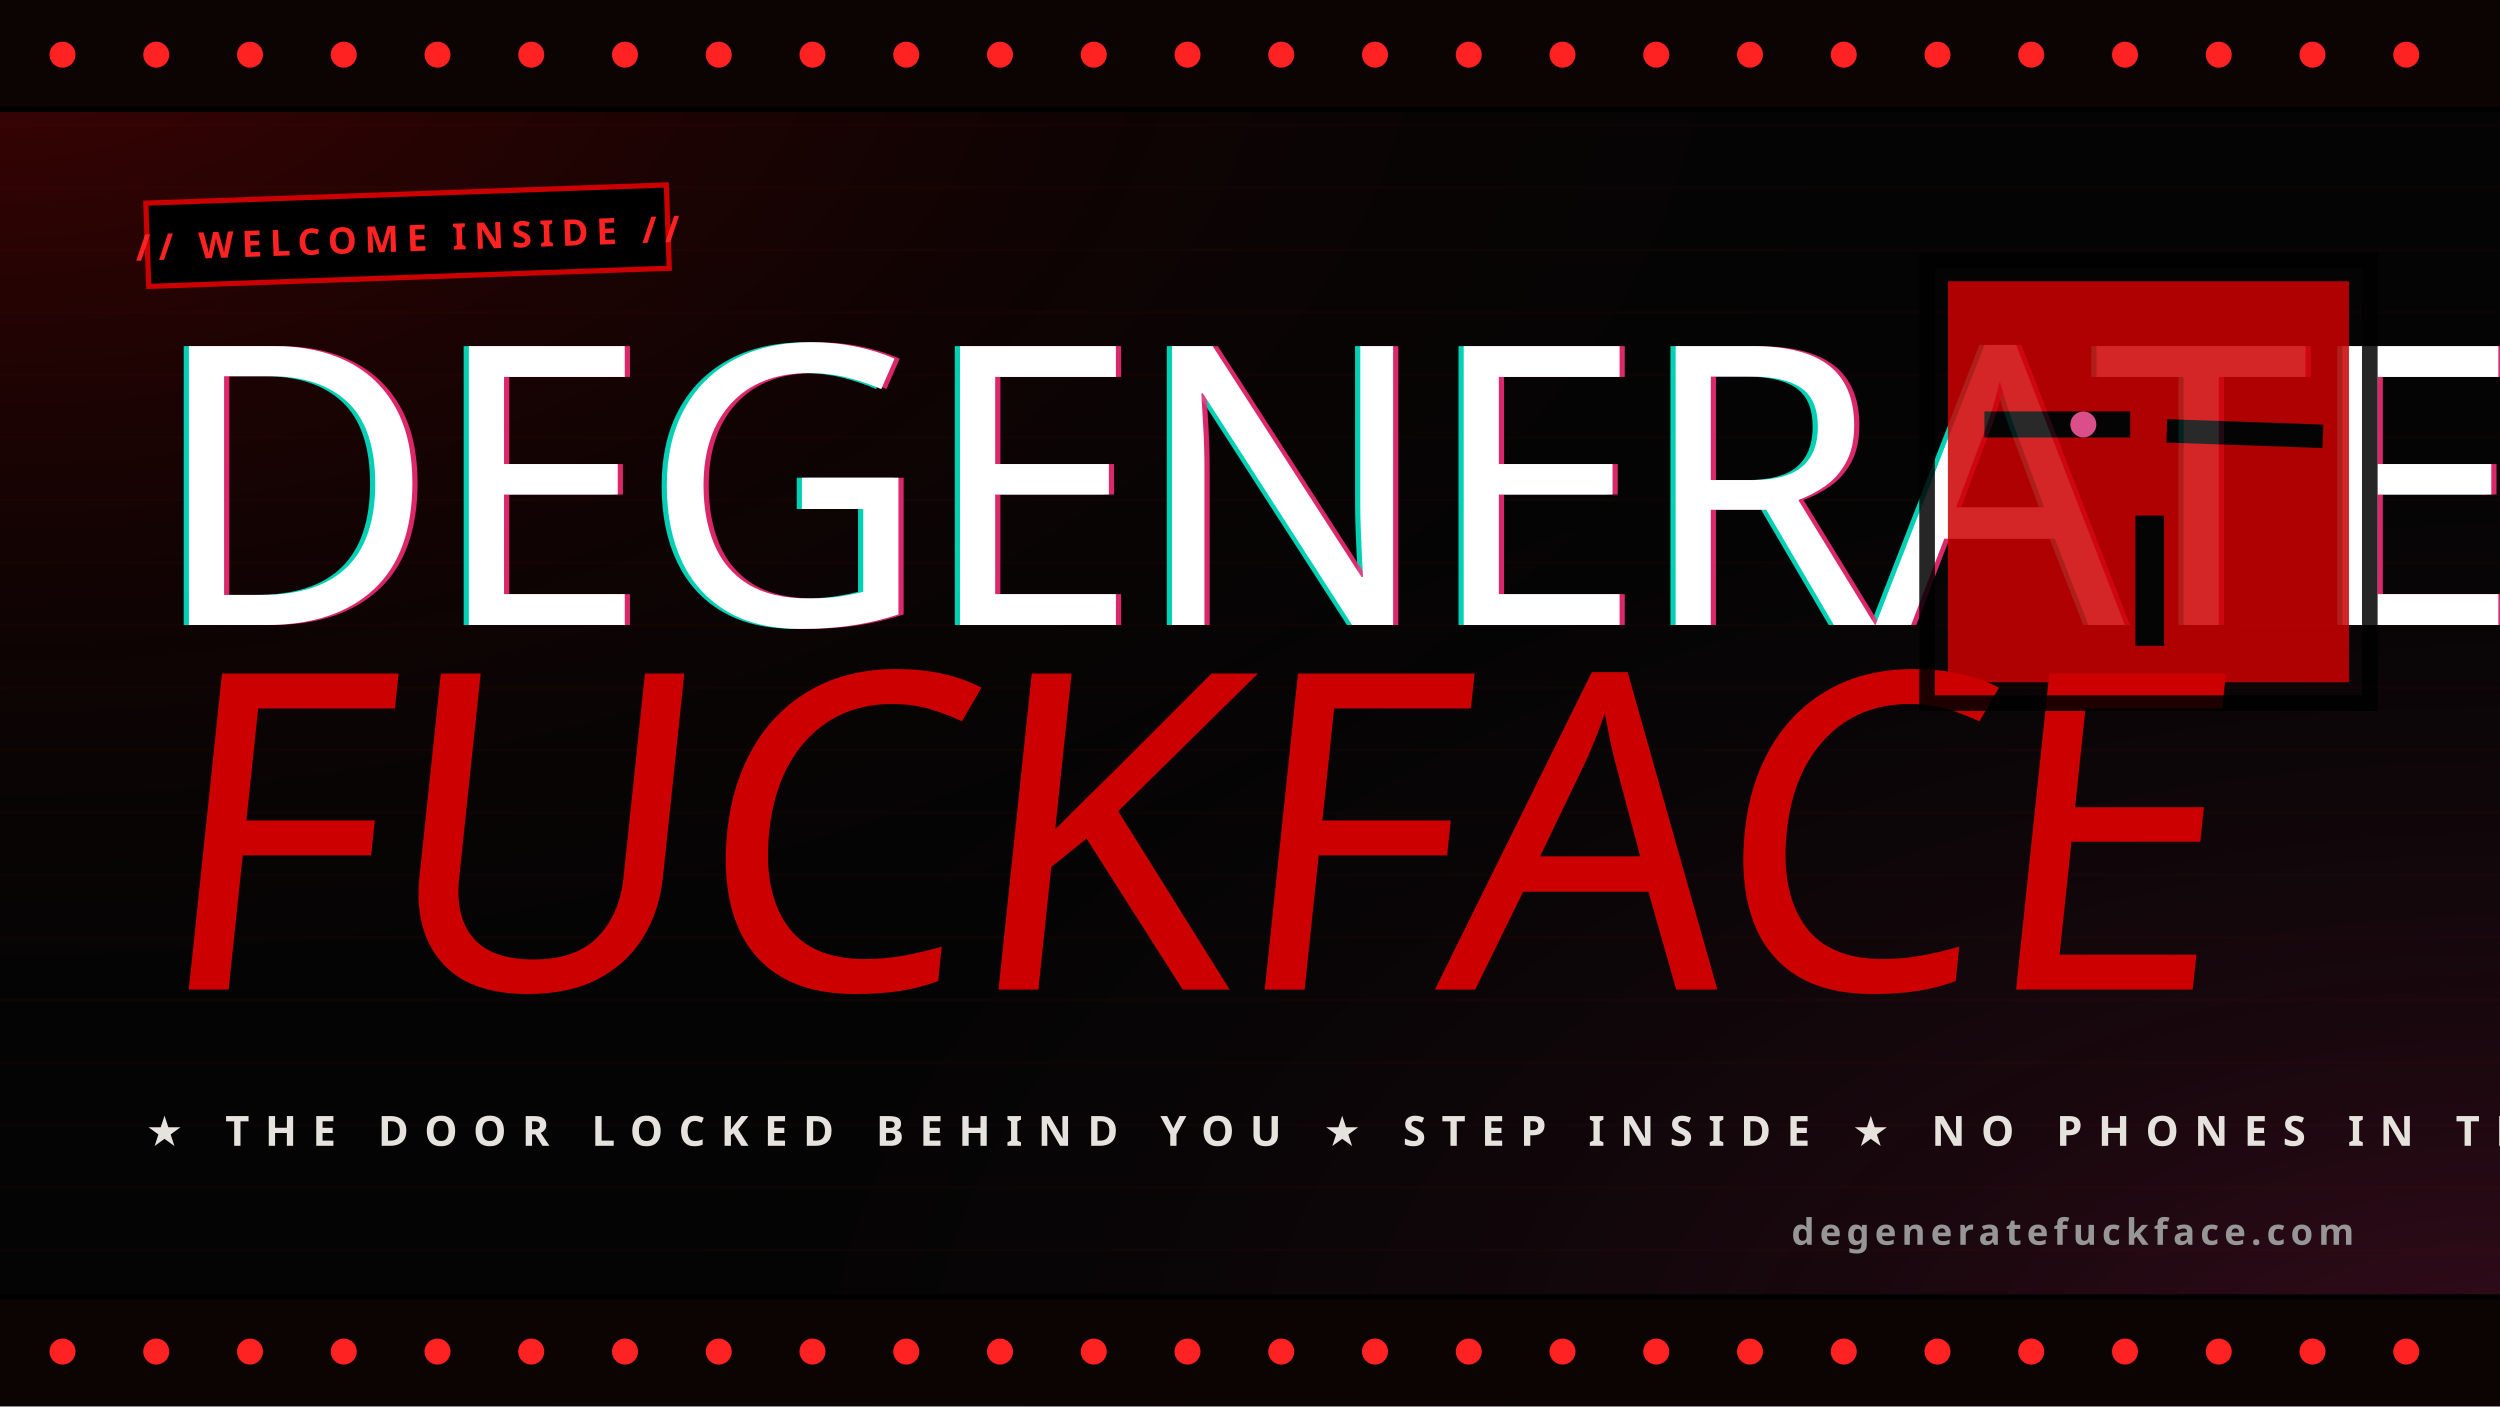
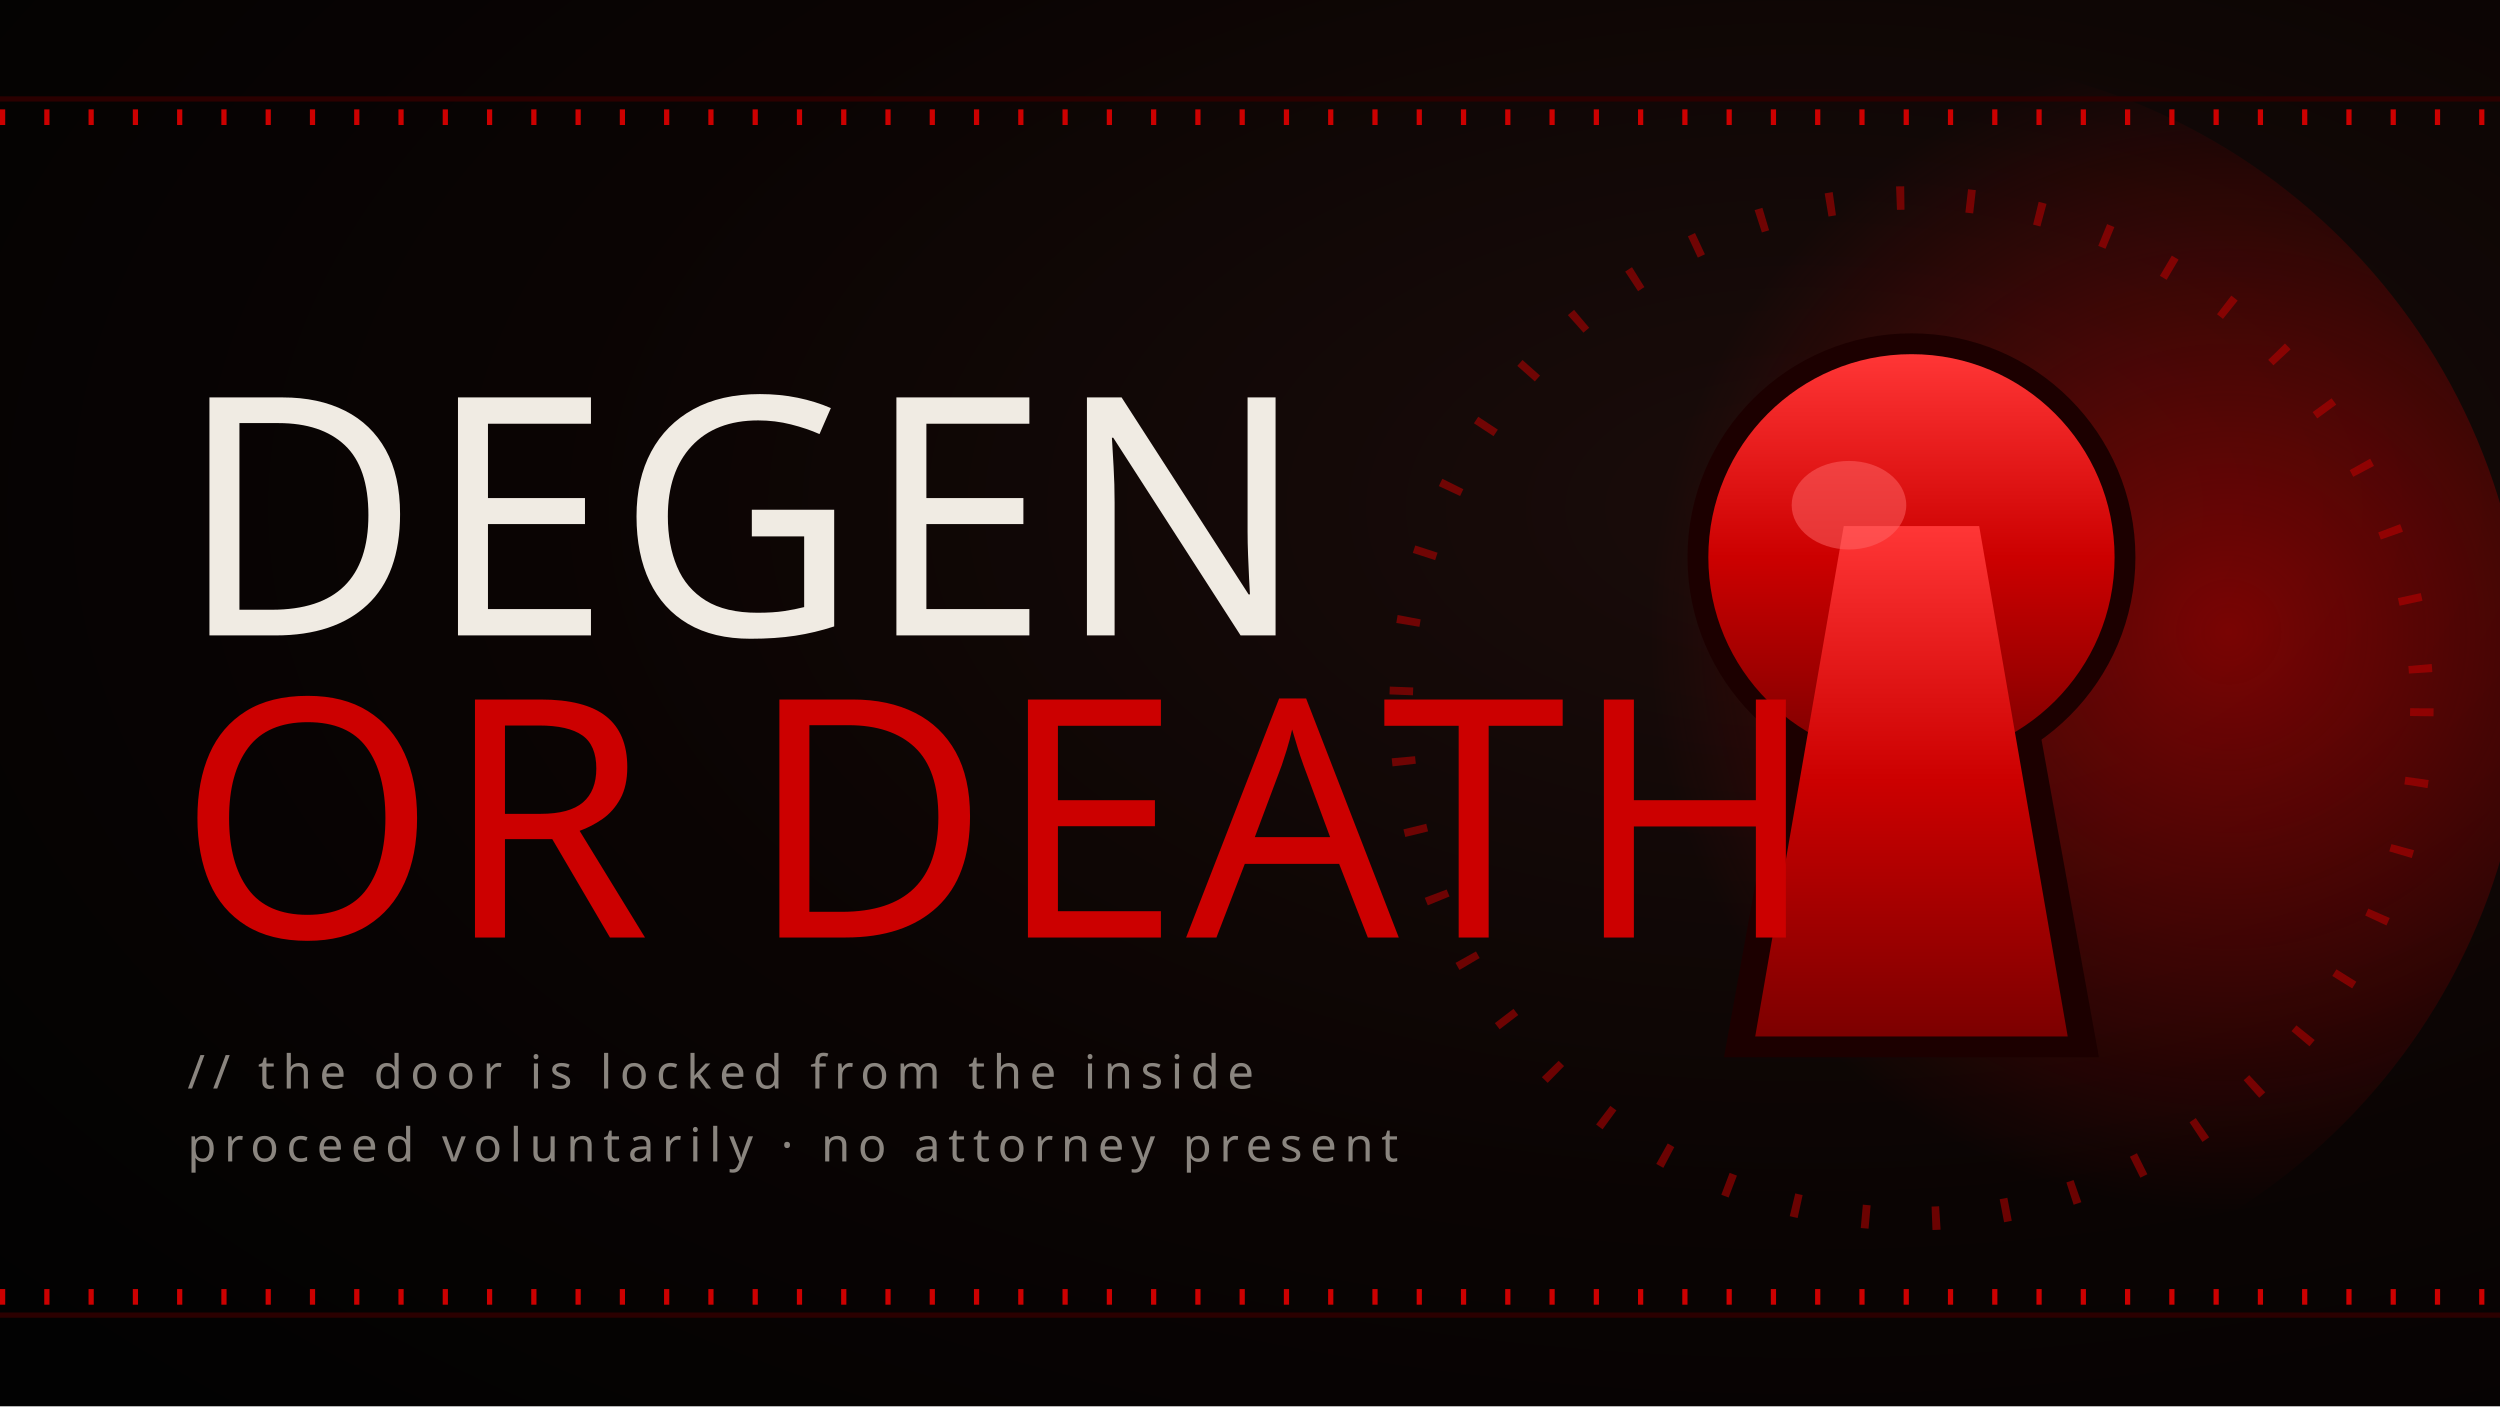
<svg xmlns="http://www.w3.org/2000/svg" viewBox="0 0 960 540" width="960" height="540">
  <defs>
-     <radialGradient id="bloomTL" cx="0%" cy="0%" r="80%">
-       <stop offset="0%" stop-color="#cc0000" stop-opacity="0.30" />
-       <stop offset="100%" stop-color="#040404" stop-opacity="0" />
+     <radialGradient id="bn-bg" cx="72%" cy="36%" r="92%">
+       <stop offset="0%" stop-color="#1a0c0a" />
+       <stop offset="55%" stop-color="#0a0403" />
+       <stop offset="100%" stop-color="#020202" />
    </radialGradient>
-     <radialGradient id="bloomBR" cx="100%" cy="100%" r="80%">
-       <stop offset="0%" stop-color="#ff2e7c" stop-opacity="0.20" />
-       <stop offset="100%" stop-color="#040404" stop-opacity="0" />
+     <radialGradient id="bn-bloom" cx="76%" cy="46%" r="46%">
+       <stop offset="0%" stop-color="#cc0000" stop-opacity="0.55" />
+       <stop offset="100%" stop-color="#cc0000" stop-opacity="0" />
    </radialGradient>
+     <linearGradient id="bn-key" x1="0" y1="0" x2="0" y2="1">
+       <stop offset="0%" stop-color="#ff3636" />
+       <stop offset="50%" stop-color="#cc0000" />
+       <stop offset="100%" stop-color="#7c0000" />
+     </linearGradient>
  </defs>
-   <rect width="960" height="540" fill="#040404" />
-   <rect width="960" height="540" fill="url(#bloomTL)" />
-   <rect width="960" height="540" fill="url(#bloomBR)" />
-   <g stroke="rgba(204,0,0,0.04)" stroke-width="1">
-     <line x1="0" y1="24" x2="960" y2="24" />
-     <line x1="0" y1="48" x2="960" y2="48" />
-     <line x1="0" y1="72" x2="960" y2="72" />
-     <line x1="0" y1="96" x2="960" y2="96" />
-     <line x1="0" y1="120" x2="960" y2="120" />
-     <line x1="0" y1="144" x2="960" y2="144" />
-     <line x1="0" y1="168" x2="960" y2="168" />
-     <line x1="0" y1="192" x2="960" y2="192" />
-     <line x1="0" y1="216" x2="960" y2="216" />
-     <line x1="0" y1="240" x2="960" y2="240" />
-     <line x1="0" y1="264" x2="960" y2="264" />
-     <line x1="0" y1="288" x2="960" y2="288" />
-     <line x1="0" y1="312" x2="960" y2="312" />
-     <line x1="0" y1="336" x2="960" y2="336" />
-     <line x1="0" y1="360" x2="960" y2="360" />
-     <line x1="0" y1="384" x2="960" y2="384" />
-     <line x1="0" y1="408" x2="960" y2="408" />
-     <line x1="0" y1="432" x2="960" y2="432" />
-     <line x1="0" y1="456" x2="960" y2="456" />
-     <line x1="0" y1="480" x2="960" y2="480" />
-     <line x1="0" y1="504" x2="960" y2="504" />
+   <rect width="960" height="540" fill="url(#bn-bg)" />
+   <circle cx="730" cy="262" r="240" fill="url(#bn-bloom)" />
+   <line x1="0" y1="38" x2="960" y2="38" stroke="#2b0000" stroke-width="2" />
+   <line x1="0" y1="45" x2="960" y2="45" stroke="#cc0000" stroke-width="6" stroke-dasharray="2 15" />
+   <line x1="0" y1="498" x2="960" y2="498" stroke="#cc0000" stroke-width="6" stroke-dasharray="2 15" />
+   <line x1="0" y1="505" x2="960" y2="505" stroke="#2b0000" stroke-width="2" />
+   <circle cx="734" cy="272" r="196" fill="none" stroke="#cc0000" stroke-width="9" stroke-dasharray="3 24" opacity="0.5" />
+   <g>
+     <circle cx="734" cy="214" r="86" fill="#1c0000" />
+     <path d="M 700 196 L 662 406 L 806 406 L 768 196 Z" fill="#1c0000" />
+     <circle cx="734" cy="214" r="78" fill="url(#bn-key)" />
+     <path d="M 708 202 L 674 398 L 794 398 L 760 202 Z" fill="url(#bn-key)" />
+     <ellipse cx="710" cy="194" rx="22" ry="17" fill="#ff6868" opacity="0.5" />
  </g>
-   <rect x="0" y="0" width="960" height="42" fill="#0c0303" />
-   <line x1="0" y1="42" x2="960" y2="42" stroke="#000" stroke-width="2" />
-   <g fill="#ff2222">
-     <circle cx="24" cy="21" r="5" />
-     <circle cx="60" cy="21" r="5" />
-     <circle cx="96" cy="21" r="5" />
-     <circle cx="132" cy="21" r="5" />
-     <circle cx="168" cy="21" r="5" />
-     <circle cx="204" cy="21" r="5" />
-     <circle cx="240" cy="21" r="5" />
-     <circle cx="276" cy="21" r="5" />
-     <circle cx="312" cy="21" r="5" />
-     <circle cx="348" cy="21" r="5" />
-     <circle cx="384" cy="21" r="5" />
-     <circle cx="420" cy="21" r="5" />
-     <circle cx="456" cy="21" r="5" />
-     <circle cx="492" cy="21" r="5" />
-     <circle cx="528" cy="21" r="5" />
-     <circle cx="564" cy="21" r="5" />
-     <circle cx="600" cy="21" r="5" />
-     <circle cx="636" cy="21" r="5" />
-     <circle cx="672" cy="21" r="5" />
-     <circle cx="708" cy="21" r="5" />
-     <circle cx="744" cy="21" r="5" />
-     <circle cx="780" cy="21" r="5" />
-     <circle cx="816" cy="21" r="5" />
-     <circle cx="852" cy="21" r="5" />
-     <circle cx="888" cy="21" r="5" />
-     <circle cx="924" cy="21" r="5" />
-   </g>
-   <rect x="0" y="498" width="960" height="42" fill="#0c0303" />
-   <line x1="0" y1="498" x2="960" y2="498" stroke="#000" stroke-width="2" />
-   <g fill="#ff2222">
-     <circle cx="24" cy="519" r="5" />
-     <circle cx="60" cy="519" r="5" />
-     <circle cx="96" cy="519" r="5" />
-     <circle cx="132" cy="519" r="5" />
-     <circle cx="168" cy="519" r="5" />
-     <circle cx="204" cy="519" r="5" />
-     <circle cx="240" cy="519" r="5" />
-     <circle cx="276" cy="519" r="5" />
-     <circle cx="312" cy="519" r="5" />
-     <circle cx="348" cy="519" r="5" />
-     <circle cx="384" cy="519" r="5" />
-     <circle cx="420" cy="519" r="5" />
-     <circle cx="456" cy="519" r="5" />
-     <circle cx="492" cy="519" r="5" />
-     <circle cx="528" cy="519" r="5" />
-     <circle cx="564" cy="519" r="5" />
-     <circle cx="600" cy="519" r="5" />
-     <circle cx="636" cy="519" r="5" />
-     <circle cx="672" cy="519" r="5" />
-     <circle cx="708" cy="519" r="5" />
-     <circle cx="744" cy="519" r="5" />
-     <circle cx="780" cy="519" r="5" />
-     <circle cx="816" cy="519" r="5" />
-     <circle cx="852" cy="519" r="5" />
-     <circle cx="888" cy="519" r="5" />
-     <circle cx="924" cy="519" r="5" />
-   </g>
-   <g transform="translate(56 78) rotate(-2)">
-     <rect x="0" y="0" width="200" height="32" fill="#000" stroke="#cc0000" stroke-width="2" />
-     <text x="100" y="22" font-family="IBM Plex Mono" font-weight="700" font-size="14" text-anchor="middle" fill="#ff2222" letter-spacing="3">// WELCOME INSIDE //</text>
-   </g>
-   <g>
-     <text x="56" y="240" font-family="Anton" font-size="150" fill="#00f5d4" letter-spacing="-2" opacity="0.85">DEGENERATE</text>
-     <text x="60" y="240" font-family="Anton" font-size="150" fill="#ff2e7c" letter-spacing="-2" opacity="0.85">DEGENERATE</text>
-     <text x="58" y="240" font-family="Anton" font-size="150" fill="#ffffff" letter-spacing="-2">DEGENERATE</text>
-   </g>
-   <g transform="translate(56 380) skewX(-6)">
-     <text x="0" y="0" font-family="Anton" font-size="170" fill="#cc0000" letter-spacing="-3">FUCKFACE</text>
-   </g>
-   <text x="56" y="440" font-family="IBM Plex Mono" font-weight="700" font-size="16" fill="#e6e3df" letter-spacing="6">
-     ★ THE DOOR LOCKED BEHIND YOU ★ STEP INSIDE ★ NO PHONES IN THE CHAPEL ★
-   </text>
-   <g transform="translate(740 100)" opacity="0.85">
-     <rect x="0" y="0" width="170" height="170" fill="none" stroke="#000" stroke-width="6" />
-     <rect x="8" y="8" width="154" height="154" fill="#cc0000" />
-     <g fill="#040404">
-       <rect x="22" y="58" width="56" height="10" />
-       <rect x="92" y="62" width="60" height="9" transform="rotate(2 122 67)" />
-       <rect x="80" y="98" width="11" height="50" />
-     </g>
-     <circle cx="60" cy="63" r="5" fill="#ff5aa0" />
-   </g>
-   <text x="904" y="478" font-family="IBM Plex Mono" font-weight="700" font-size="14" fill="#969696" text-anchor="end" letter-spacing="2">degeneratefuckface.com</text>
+   <text x="68" y="244" font-family="Anton" font-size="128" fill="#f0ebe3" letter-spacing="2">DEGEN</text>
+   <text x="68" y="360" font-family="Anton" font-size="128" fill="#cc0000" letter-spacing="2">OR DEATH</text>
+   <text x="72" y="418" font-family="IBM Plex Mono" font-size="18" fill="#8a857f" letter-spacing="3">// the door is locked from the inside</text>
+   <text x="72" y="446" font-family="IBM Plex Mono" font-size="18" fill="#8a857f" letter-spacing="3">   proceed voluntarily · no attorney present</text>
</svg>
